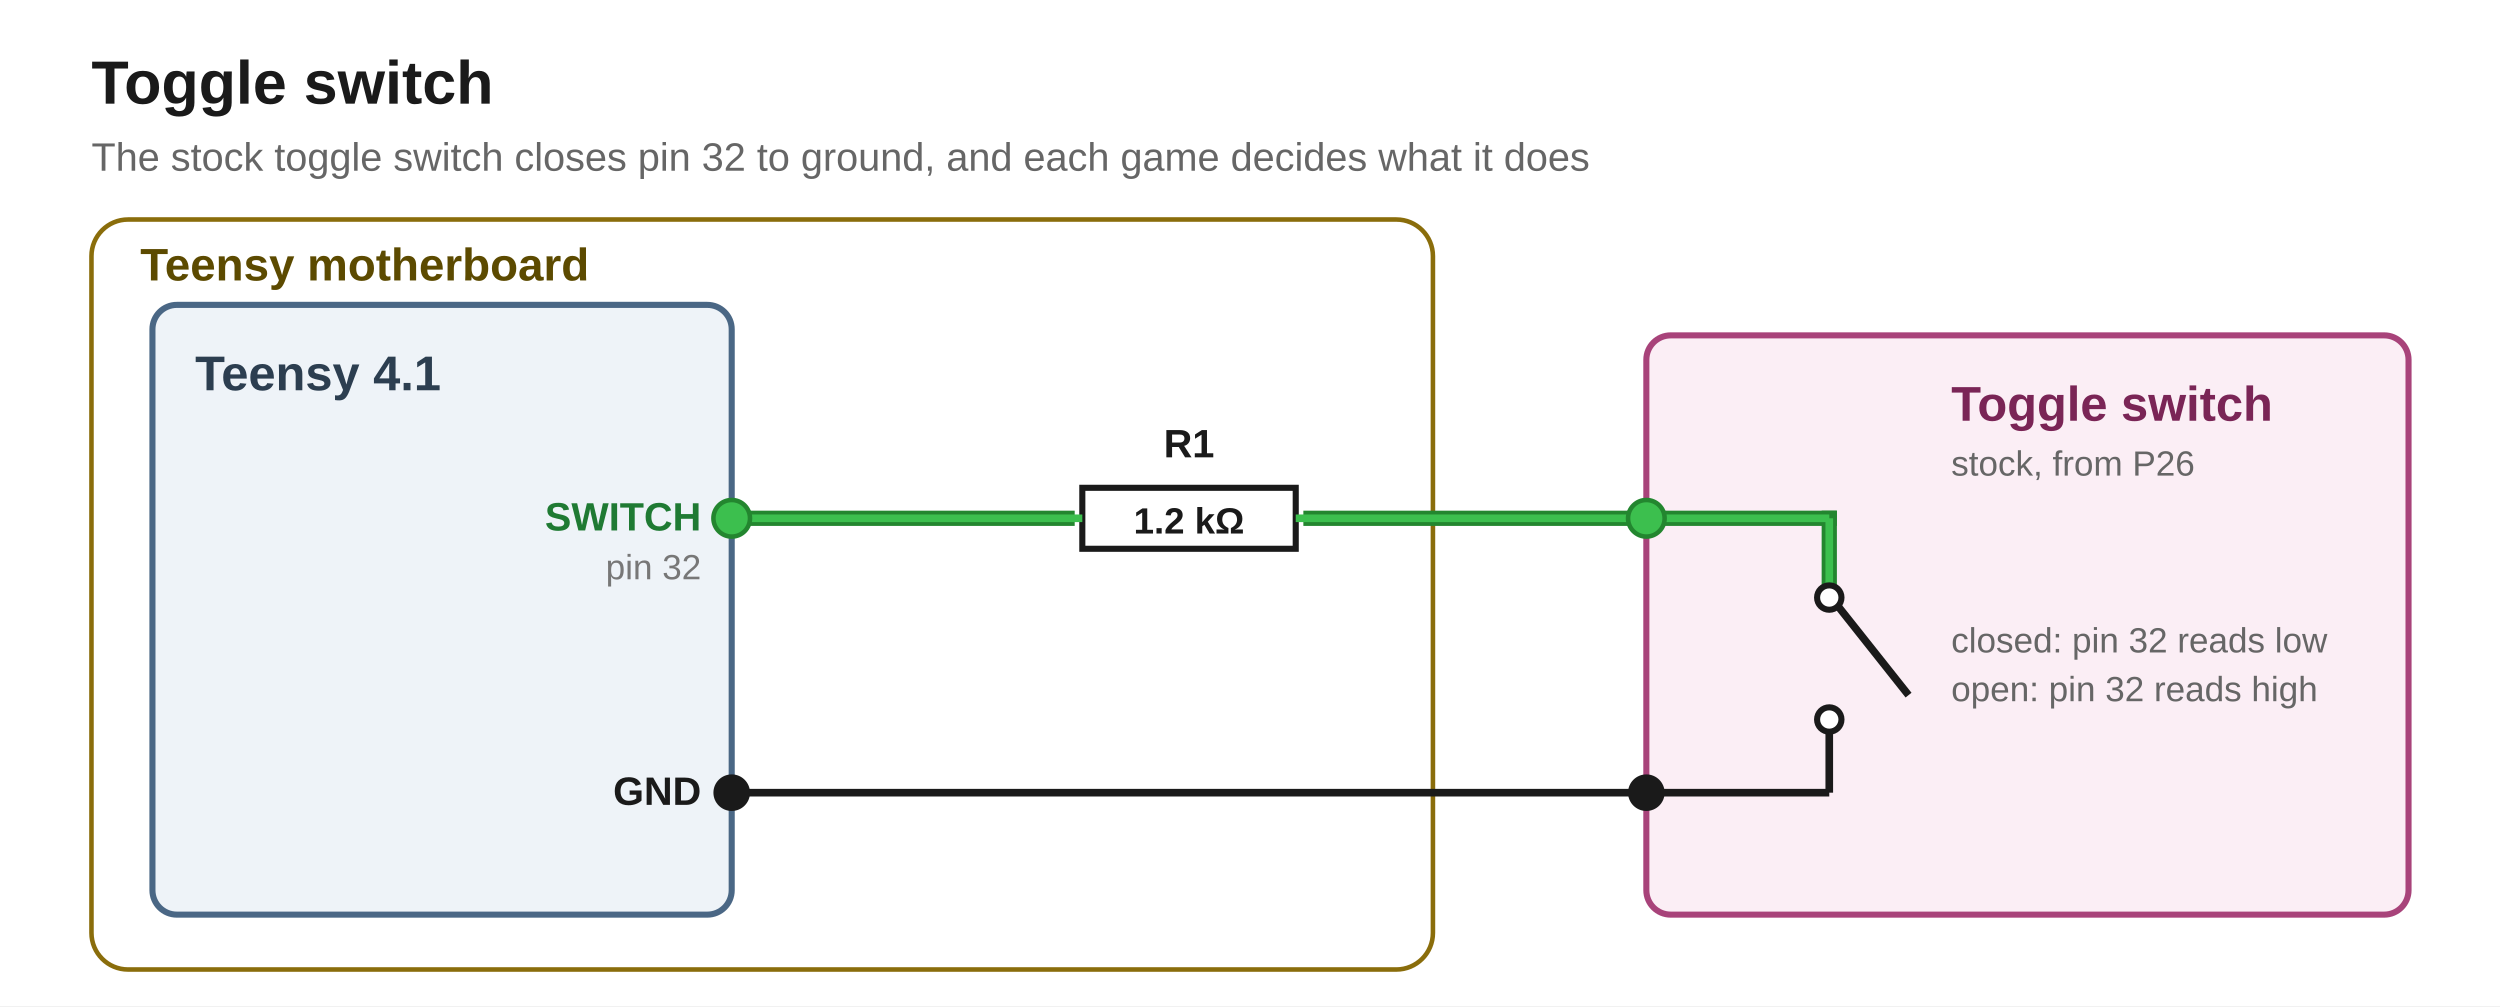
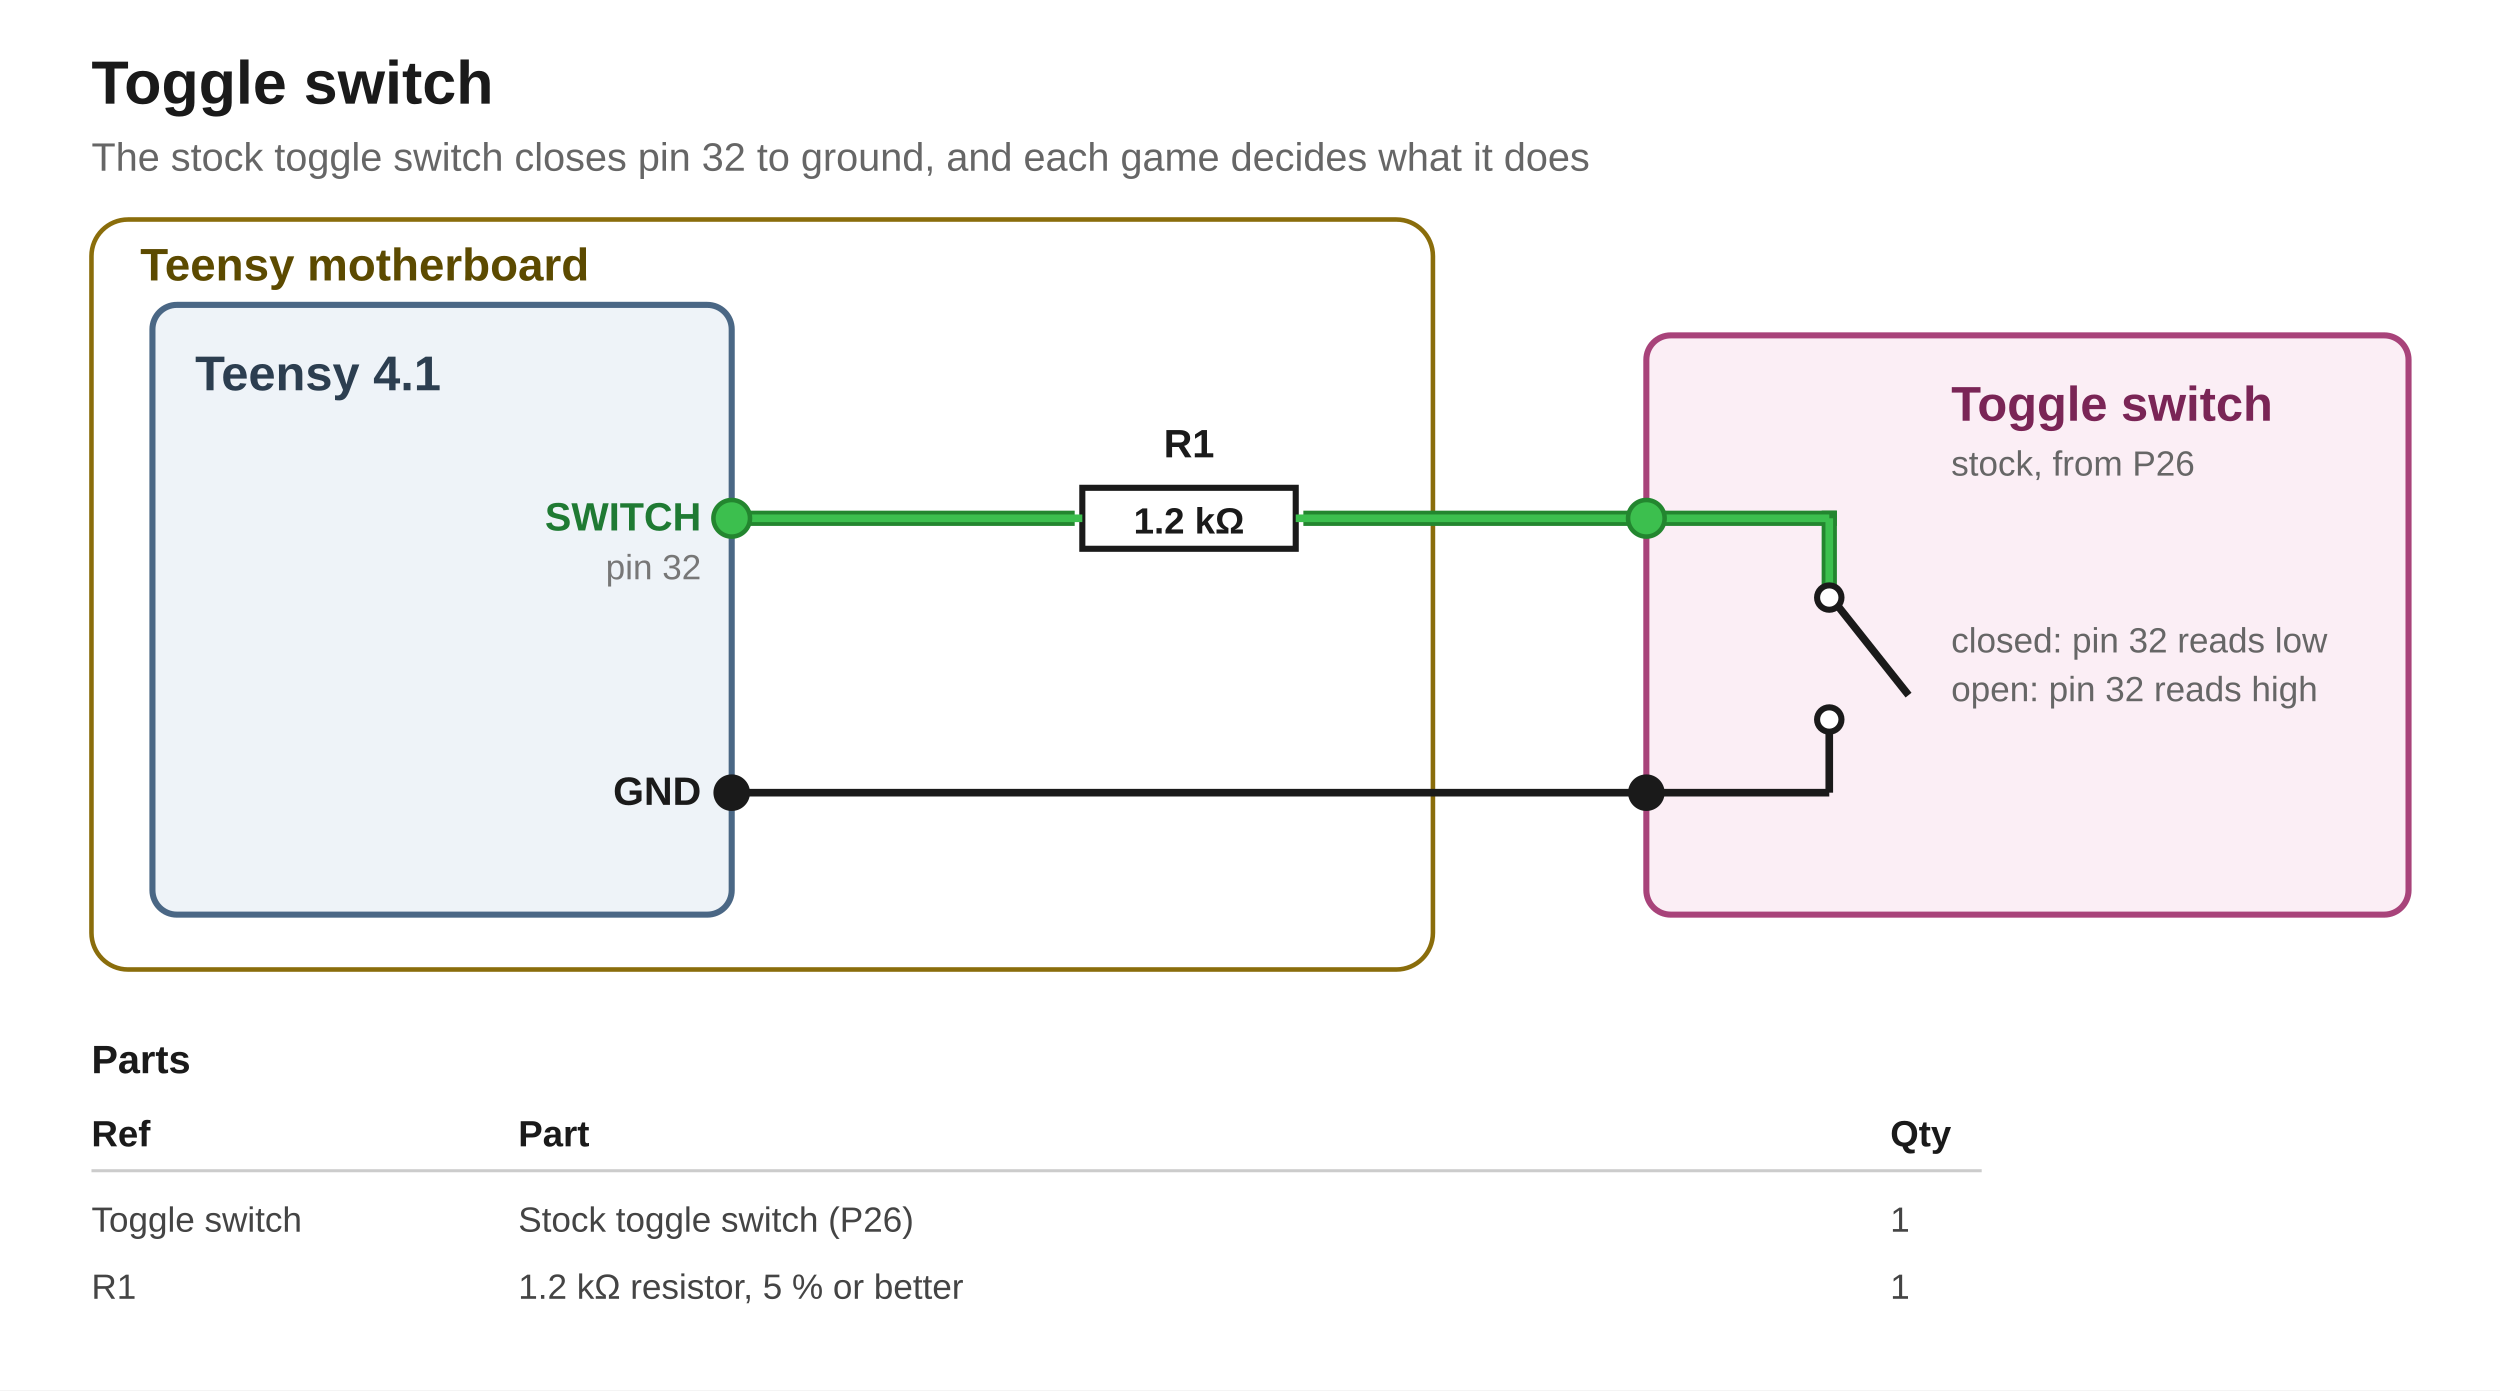
- <svg xmlns="http://www.w3.org/2000/svg" viewBox="0 0 820 330" font-family="Segoe UI, Arial, sans-serif">
-   <rect x="0" y="0" width="820" height="330" fill="#ffffff" />
+ <svg xmlns="http://www.w3.org/2000/svg" viewBox="0 0 820 456" font-family="Segoe UI, Arial, sans-serif">
+   <rect x="0" y="0" width="820" height="456" fill="#ffffff" />
  <text x="30" y="34" font-size="20" font-weight="700" fill="#1a1a1a">Toggle switch</text>
  <text x="30" y="56" font-size="13" fill="#666" data-pin="Toggle switch">The stock toggle switch closes pin 32 to ground, and each game decides what it does</text>
  <rect x="30" y="72" width="440" height="246" rx="12" fill="none" stroke="#8a6d0b" stroke-width="1.5" />
  <text x="46" y="92" font-size="15" font-weight="700" fill="#5c4a00">Teensy motherboard</text>
  <rect x="50" y="100" width="190" height="200" rx="8" fill="#eef3f8" stroke="#4a6785" stroke-width="2" />
  <text x="64" y="128" font-size="16" font-weight="700" fill="#2c3e50">Teensy 4.1</text>
  <text x="230" y="174" text-anchor="end" font-size="13" font-weight="700" fill="#1f7a33">SWITCH</text>
  <text x="230" y="190" text-anchor="end" font-size="11.5" fill="#777" data-pin="Toggle switch">pin 32</text>
  <circle cx="240" cy="260" r="6" fill="#1a1a1a" />
  <text x="230" y="264" text-anchor="end" font-size="13" font-weight="700" fill="#1a1a1a">GND</text>
  <rect x="540" y="110" width="250" height="190" rx="8" fill="#fbeef5" stroke="#a8437a" stroke-width="2" />
  <text x="640" y="138" font-size="16" font-weight="700" fill="#7a2556">Toggle switch</text>
  <text x="640" y="156" font-size="11.5" fill="#666">stock, from P26</text>
  <circle cx="540" cy="260" r="6" fill="#1a1a1a" />
  <line x1="537.5" y1="170" x2="602.5" y2="170" stroke="#23862f" stroke-width="5" />
  <line x1="600" y1="167.5" x2="600" y2="192" stroke="#23862f" stroke-width="5" />
  <line x1="540" y1="170" x2="600" y2="170" stroke="#3cbf4e" stroke-width="2.5" />
  <line x1="600" y1="170" x2="600" y2="192" stroke="#3cbf4e" stroke-width="2.5" />
  <circle cx="600" cy="196" r="4" fill="#ffffff" stroke="#1a1a1a" stroke-width="2" />
  <line x1="603" y1="199" x2="626" y2="228" stroke="#1a1a1a" stroke-width="2.5" />
  <circle cx="600" cy="236" r="4" fill="#ffffff" stroke="#1a1a1a" stroke-width="2" />
  <line x1="600" y1="240" x2="600" y2="260" stroke="#1a1a1a" stroke-width="2.5" />
  <line x1="540" y1="260" x2="600" y2="260" stroke="#1a1a1a" stroke-width="2.5" />
  <text x="640" y="214" font-size="11.5" fill="#666" data-pin="Toggle switch">closed: pin 32 reads low</text>
  <text x="640" y="230" font-size="11.5" fill="#666" data-pin="Toggle switch">open: pin 32 reads high</text>
  <rect x="355" y="160" width="70" height="20" fill="#fff" stroke="#1a1a1a" stroke-width="2" />
  <text x="390" y="175" text-anchor="middle" font-size="12" font-weight="700" fill="#1a1a1a" data-fig="r_s">1.2 kΩ</text>
  <text x="390" y="150" text-anchor="middle" font-size="13" font-weight="700" fill="#1a1a1a">R1</text>
  <line x1="240" y1="170" x2="352.5" y2="170" stroke="#23862f" stroke-width="5" />
  <line x1="427.5" y1="170" x2="542.5" y2="170" stroke="#23862f" stroke-width="5" />
  <line x1="240" y1="170" x2="355" y2="170" stroke="#3cbf4e" stroke-width="2.5" />
  <line x1="425" y1="170" x2="540" y2="170" stroke="#3cbf4e" stroke-width="2.5" />
  <line x1="240" y1="260" x2="540" y2="260" stroke="#1a1a1a" stroke-width="2.5" />
  <circle cx="240" cy="170" r="6" fill="#3cbf4e" stroke="#23862f" stroke-width="1.5" />
  <circle cx="540" cy="170" r="6" fill="#3cbf4e" stroke="#23862f" stroke-width="1.5" />
+   <text x="30" y="352" font-size="13" font-weight="700" fill="#1a1a1a">Parts</text>
+   <text x="30" y="376" font-size="12" font-weight="700" fill="#1a1a1a">Ref</text>
+   <text x="170" y="376" font-size="12" font-weight="700" fill="#1a1a1a">Part</text>
+   <text x="620" y="376" font-size="12" font-weight="700" fill="#1a1a1a">Qty</text>
+   <line x1="30" y1="384" x2="650" y2="384" stroke="#ccc" stroke-width="1" />
+   <text x="30" y="404" font-size="11.5" fill="#444">Toggle switch</text>
+   <text x="170" y="404" font-size="11.5" fill="#444">Stock toggle switch (P26)</text>
+   <text x="620" y="404" font-size="11.5" fill="#444">1</text>
+   <text x="30" y="426" font-size="11.5" fill="#444">R1</text>
+   <text x="170" y="426" font-size="11.5" fill="#444" data-fig="r_s kit_tol">1.2 kΩ resistor, 5 % or better</text>
+   <text x="620" y="426" font-size="11.5" fill="#444">1</text>
</svg>
